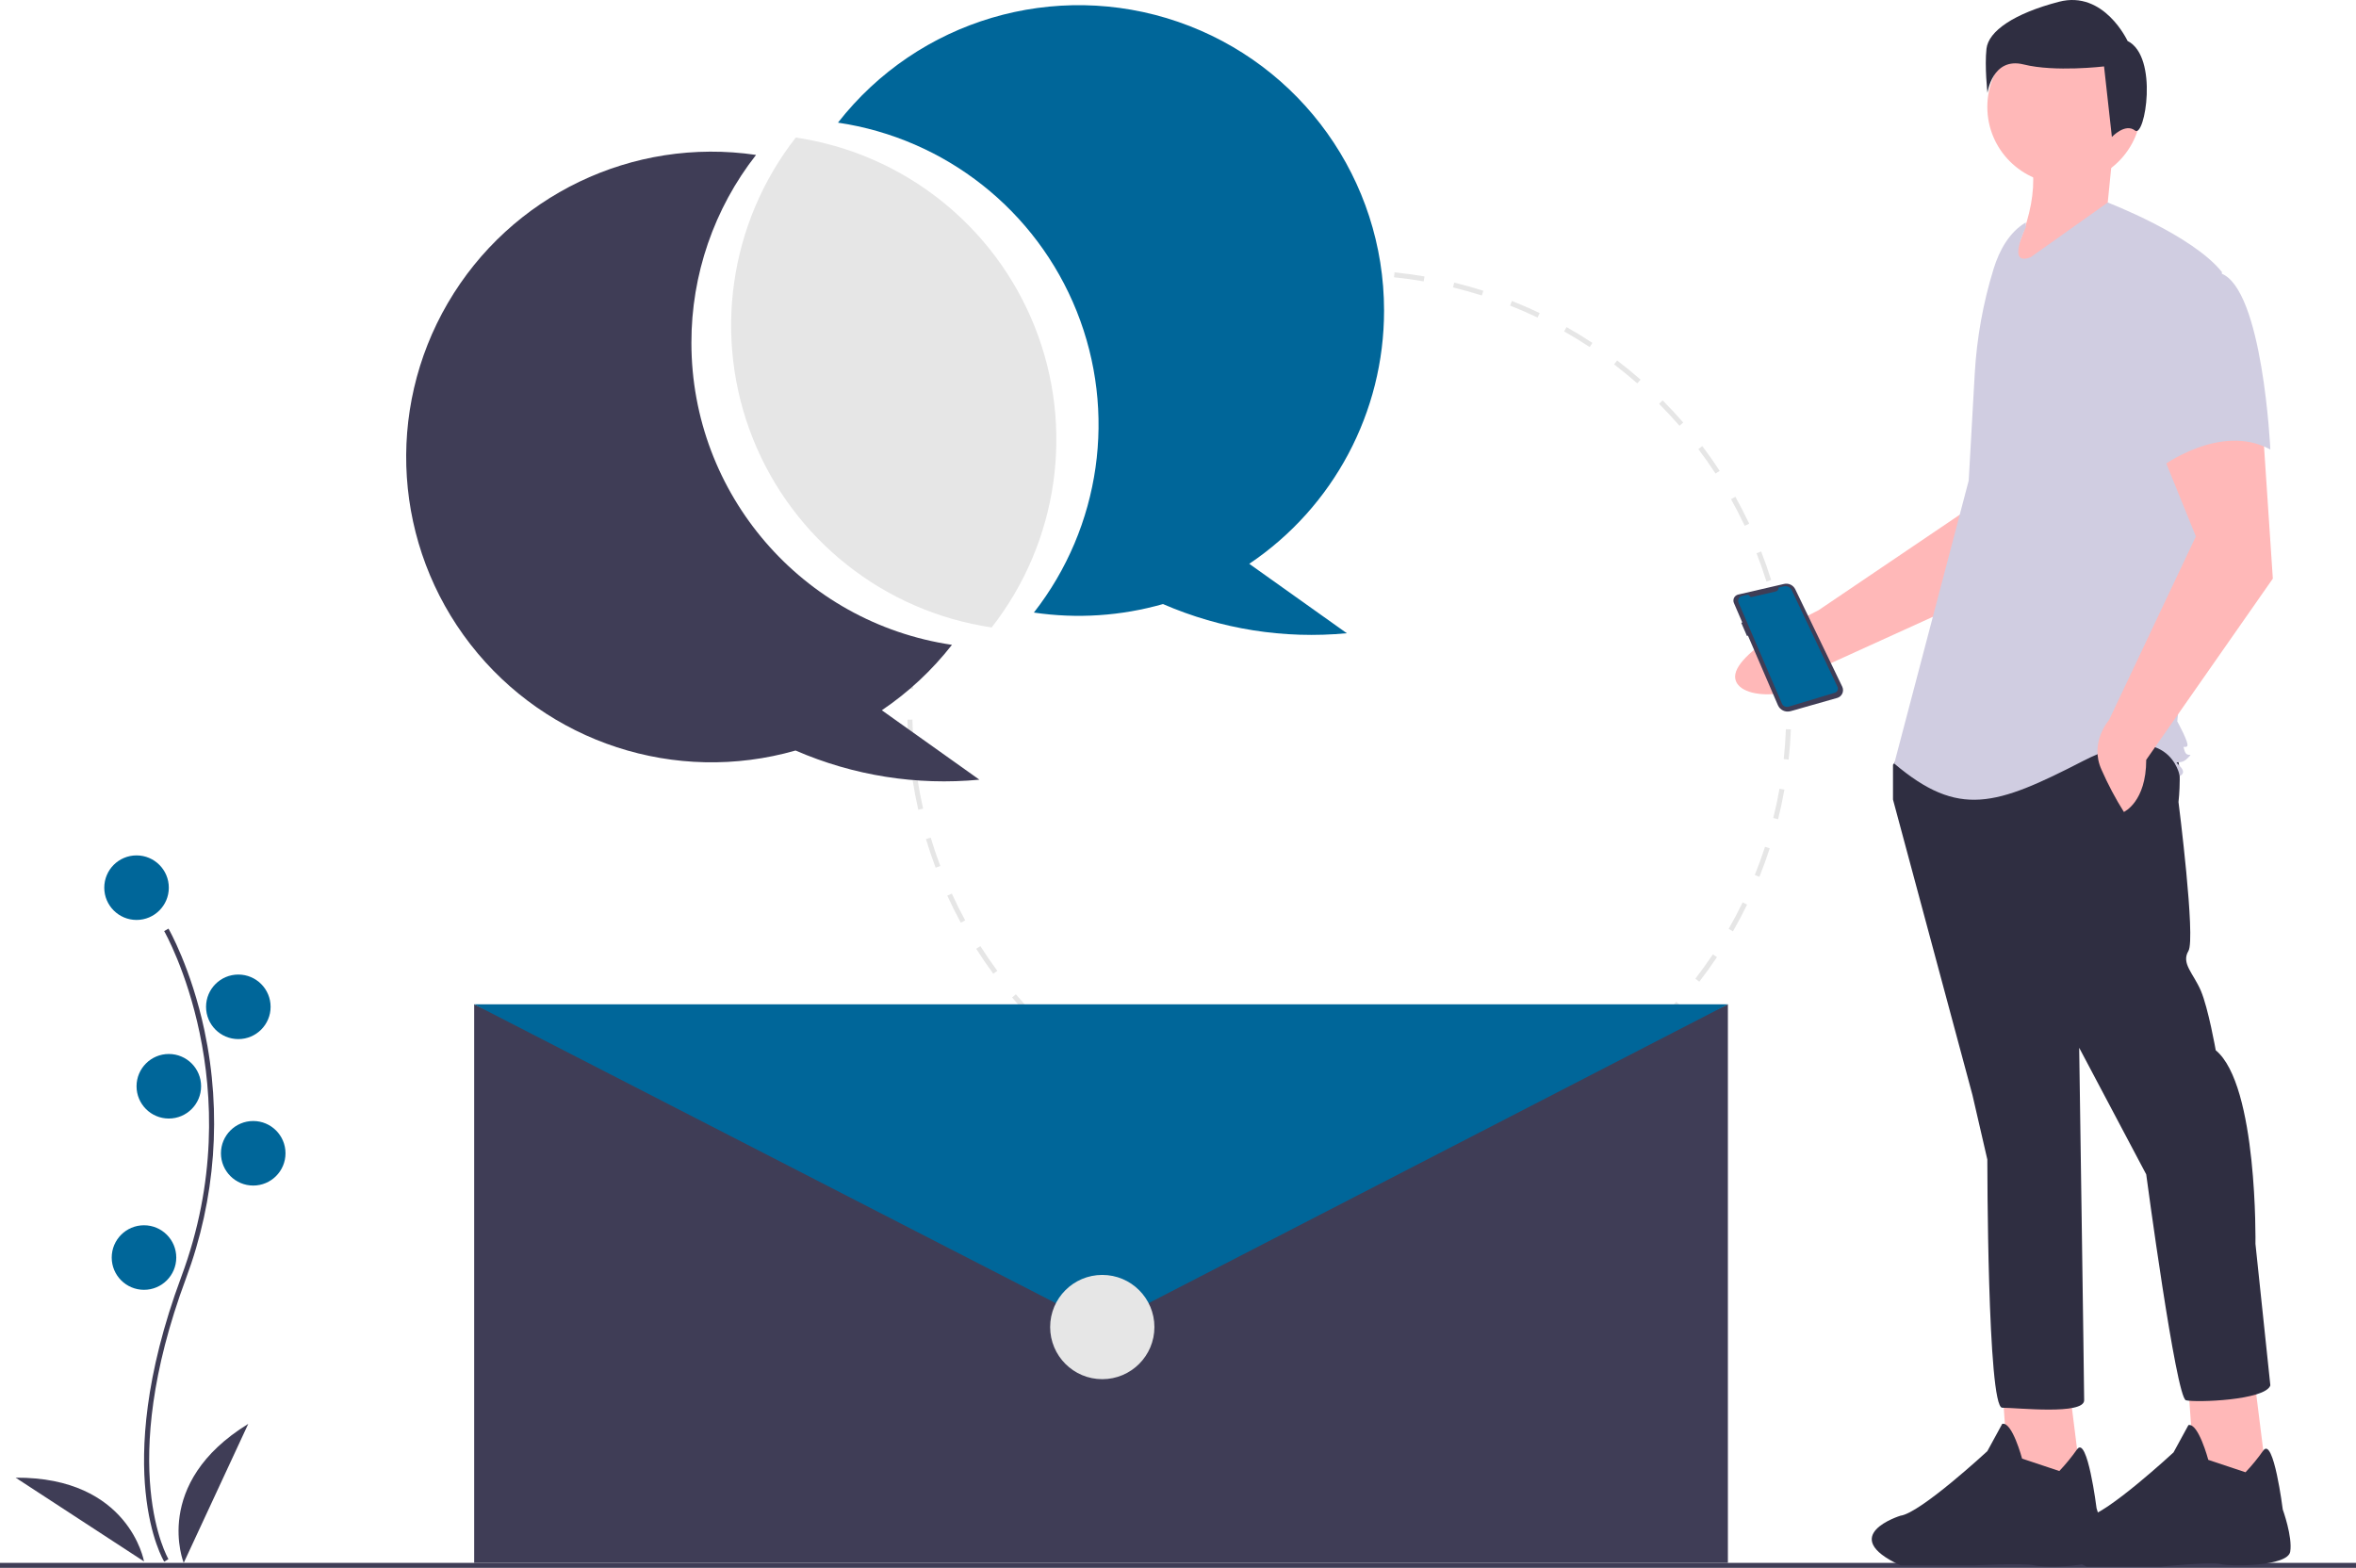
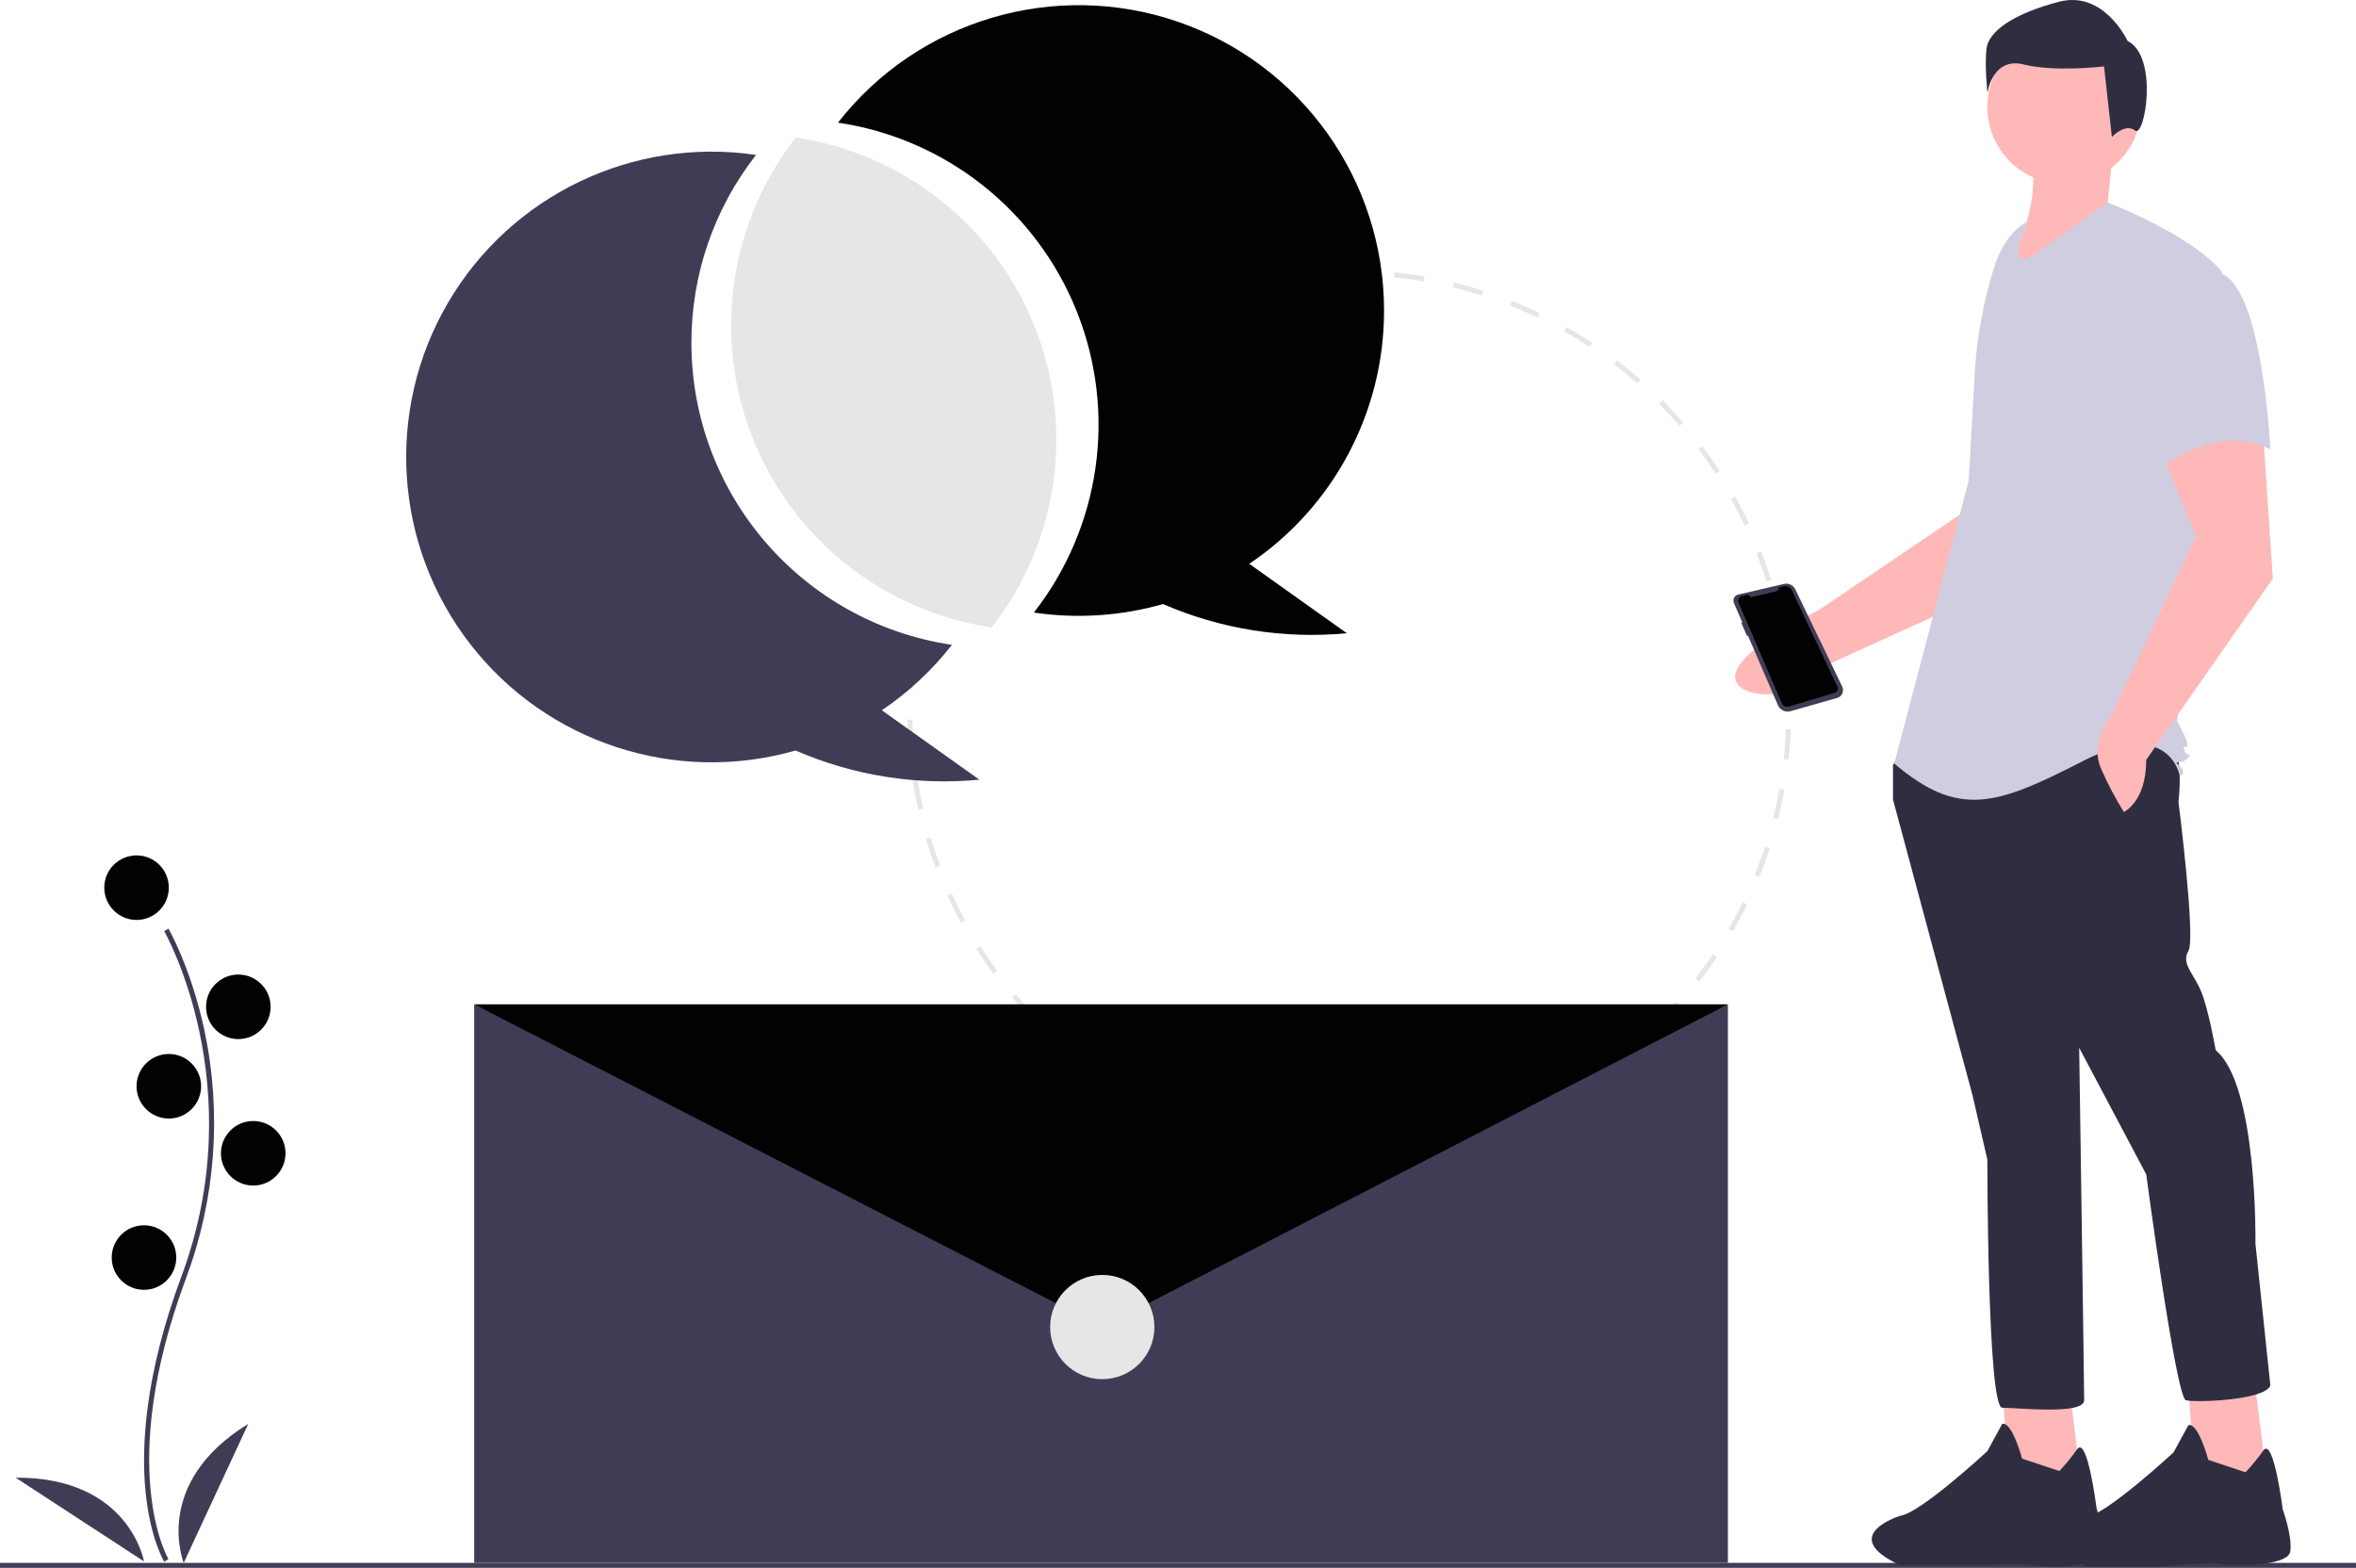
<svg xmlns="http://www.w3.org/2000/svg" id="e6231ec2-a9f6-4575-8eca-cc3c0040981d" data-name="Layer 1" width="949" height="631.589" viewBox="0 0 949 631.589">
  <path d="M674.967,245.099C672.996,245.033,670.988,245,669,245v-2c2.011,0,4.04.034,6.033.1Z" transform="translate(-125.5 -134.2056)" fill="#e6e6e6" />
  <path d="M669,599c-2.688,0-5.399-.061-8.059-.18l.09-1.998c3.981.179,8.058.223,12.063.131l.045,2Q671.077,599,669,599Zm16.319-.737-.182-1.992c3.996-.363,8.021-.869,11.967-1.502l.316,1.975C693.432,597.383,689.36,597.895,685.319,598.263Zm-36.537-.397c-4.031-.456-8.091-1.057-12.066-1.785l.361-1.967c3.93.72,7.943,1.313,11.93,1.764Zm60.608-3.468-.451-1.949c3.9-.904,7.819-1.957,11.647-3.129l.586,1.912C717.3,592.417,713.336,593.482,709.391,594.397Zm-84.591-.929c-3.922-1.002-7.861-2.155-11.708-3.427l.627-1.898c3.805,1.257,7.699,2.396,11.577,3.388Zm107.907-6.209-.717-1.867c3.737-1.434,7.471-3.015,11.095-4.698l.842,1.814C740.262,584.211,736.487,585.81,732.707,587.26Zm-131.076-1.45c-3.757-1.538-7.504-3.225-11.137-5.014l.884-1.795c3.591,1.769,7.296,3.437,11.011,4.957Zm153.166-8.813-.965-1.752c3.506-1.934,6.989-4.012,10.351-6.178l1.084,1.682C761.866,572.938,758.344,575.04,754.797,576.996ZM579.731,575.03c-3.509-2.038-6.987-4.221-10.34-6.489l1.121-1.656c3.314,2.242,6.754,4.401,10.224,6.417Zm195.554-11.232-1.195-1.604c3.211-2.394,6.379-4.928,9.417-7.533l1.303,1.518C781.736,558.814,778.532,561.378,775.285,563.798ZM559.521,561.36c-3.19-2.492-6.338-5.128-9.355-7.835l1.336-1.488c2.983,2.676,6.096,5.282,9.251,7.747Zm234.273-13.434L792.392,546.501c2.855-2.809,5.651-5.751,8.31-8.747l1.496,1.328C799.509,542.111,796.682,545.087,793.794,547.927Zm-252.426-2.854c-2.825-2.905-5.584-5.944-8.201-9.031l1.525-1.293c2.588,3.053,5.316,6.057,8.109,8.93Zm268.612-15.392-1.582-1.223c2.445-3.167,4.815-6.464,7.044-9.798l1.662,1.111C814.851,523.144,812.453,526.478,809.979,529.681Zm-284.378-3.206c-2.403-3.261-4.722-6.646-6.893-10.059l1.688-1.074c2.147,3.375,4.44,6.722,6.816,9.947Zm297.933-17.081-1.734-.994c1.994-3.479,3.892-7.069,5.641-10.675l1.799.873C827.471,502.244,825.552,505.876,823.534,509.394ZM512.52,505.912c-1.934-3.556-3.768-7.224-5.451-10.901l1.818-.832c1.665,3.636,3.478,7.263,5.39,10.778Zm321.669-18.479-1.855-.746c1.497-3.721,2.884-7.541,4.121-11.355l1.902.617C837.106,479.807,835.704,483.671,834.189,487.433Zm-331.808-3.667c-1.429-3.791-2.743-7.68-3.907-11.558l1.916-.574c1.15,3.834,2.449,7.678,3.862,11.427Zm339.335-19.547-1.941-.484c.97-3.887,1.815-7.855,2.515-11.796l1.969.35C843.552,456.273,842.696,460.287,841.717,464.219Zm-346.339-3.81c-.893-3.949-1.659-7.981-2.278-11.984l1.977-.306c.612,3.958,1.37,7.944,2.252,11.848ZM845.976,440.212l-1.988-.214c.427-3.976.722-8.022.878-12.029l1.998.078C846.706,432.099,846.407,436.191,845.976,440.212ZM491.649,436.314c-.343-4.029-.552-8.127-.623-12.182l2-.034c.069,4.01.276,8.062.616,12.046Zm353.276-20.408c-.113-4.008-.365-8.058-.749-12.038l1.99-.192c.389,4.025.644,8.121.759,12.174Zm-2.317-23.997c-.659-3.956-1.462-7.934-2.388-11.823l1.945-.463c.937,3.933,1.749,7.956,2.415,11.958Zm-5.585-23.452c-1.193-3.818-2.534-7.644-3.986-11.369l1.863-.727c1.469,3.768,2.825,7.637,4.031,11.499Zm-8.749-22.438c-1.709-3.623-3.564-7.229-5.514-10.719l1.746-.976c1.972,3.53,3.848,7.177,5.576,10.841ZM816.523,324.98c-2.19-3.358-4.522-6.679-6.929-9.87l1.596-1.204c2.435,3.227,4.793,6.585,7.009,9.981Zm-14.518-19.245c-2.623-3.025-5.385-5.999-8.209-8.839l1.418-1.41c2.856,2.873,5.649,5.88,8.303,8.938Zm-17.003-17.098c-3.016-2.644-6.157-5.216-9.338-7.643l1.213-1.59c3.217,2.455,6.395,5.055,9.443,7.729Zm-19.175-14.632c-3.35-2.209-6.813-4.329-10.296-6.299l.984-1.741c3.522,1.993,7.025,4.136,10.413,6.372Zm-21.002-11.878c-3.618-1.73-7.341-3.355-11.065-4.83l.736-1.859c3.767,1.491,7.532,3.135,11.192,4.884Zm-22.439-8.884c-3.816-1.213-7.724-2.309-11.614-3.256l.473-1.943c3.936.958,7.888,2.066,11.747,3.293Zm-23.426-5.703c-3.943-.676-7.964-1.224-11.951-1.629l.203-1.99c4.032.41,8.099.965,12.086,1.648Z" transform="translate(-125.5 -134.2056)" fill="#e6e6e6" />
  <path d="M493.239,411.742l-1.997-.104c.104-2.017.244-4.042.414-6.019l1.992.171C493.48,407.745,493.343,409.748,493.239,411.742Z" transform="translate(-125.5 -134.2056)" fill="#e6e6e6" />
  <polygon points="696 629.589 191 629.589 191 404.589 443.5 518.089 696 404.589 696 629.589" fill="#3f3d56" />
-   <polygon points="191 404.589 696 404.589 444 534.589 191 404.589" fill="#006699" />
+   <polygon points="191 404.589 696 404.589 444 534.589 191 404.589" fill="#020202" />
  <circle cx="444" cy="534.589" r="21" fill="#e6e6e6" />
  <path d="M191.646,763.316c-.229-.375-5.641-9.41-7.517-28.172-1.721-17.213-.614-46.227,14.433-86.698,28.506-76.671-6.569-138.533-6.928-139.149l1.73-1.004c.091.156,9.142,15.929,14.488,41.044a179.061,179.061,0,0,1-7.416,99.807c-28.457,76.54-7.301,112.773-7.084,113.131Z" transform="translate(-125.5 -134.2056)" fill="#3f3d56" />
-   <circle cx="55" cy="357.589" r="13" fill="#006699" />
-   <circle cx="96" cy="405.589" r="13" fill="#006699" />
-   <circle cx="68" cy="437.589" r="13" fill="#006699" />
-   <circle cx="102" cy="464.589" r="13" fill="#006699" />
-   <circle cx="58" cy="506.589" r="13" fill="#006699" />
+   <circle cx="55" cy="357.589" r="13" fill="#020202" />
+   <circle cx="96" cy="405.589" r="13" fill="#020202" />
+   <circle cx="68" cy="437.589" r="13" fill="#020202" />
+   <circle cx="102" cy="464.589" r="13" fill="#020202" />
+   <circle cx="58" cy="506.589" r="13" fill="#020202" />
  <path d="M199.5,763.794s-13-32,26-56Z" transform="translate(-125.5 -134.2056)" fill="#3f3d56" />
  <path d="M183.512,763.214s-5.916-34.029-51.709-33.738Z" transform="translate(-125.5 -134.2056)" fill="#3f3d56" />
  <path d="M404,272.294a122.466,122.466,0,0,1,26.036-75.68A122.997,122.997,0,1,0,445.954,436.545,150.086,150.086,0,0,0,520,448.294l-39.298-27.962a123.685,123.685,0,0,0,28.249-26.36A123.024,123.024,0,0,1,404,272.294Z" transform="translate(-125.5 -134.2056)" fill="#3f3d56" />
-   <path d="M683,259.294a123.002,123.002,0,0,0-219.964-75.68,122.996,122.996,0,0,1,78.915,197.358,123.792,123.792,0,0,0,52.003-3.428A150.086,150.086,0,0,0,668,389.294l-39.298-27.962A122.877,122.877,0,0,0,683,259.294Z" transform="translate(-125.5 -134.2056)" fill="#006699" />
+   <path d="M683,259.294a123.002,123.002,0,0,0-219.964-75.68,122.996,122.996,0,0,1,78.915,197.358,123.792,123.792,0,0,0,52.003-3.428A150.086,150.086,0,0,0,668,389.294l-39.298-27.962A122.877,122.877,0,0,0,683,259.294Z" transform="translate(-125.5 -134.2056)" fill="#020202" />
  <path d="M446.036,189.614a123.011,123.011,0,0,0,78.915,197.358A122.996,122.996,0,0,0,446.036,189.614Z" transform="translate(-125.5 -134.2056)" fill="#e6e6e6" />
  <rect y="629.589" width="949" height="2" fill="#3f3d56" />
  <path d="M931.645,294.753l-5.933,39.482-67.806,45.862S822.256,397.18,824.5,407.794c2.001,9.461,29.51,8.341,38.167-6.289L943.734,364.651l27.112-53.674Z" transform="translate(-125.5 -134.2056)" fill="#ffb8b8" />
  <polygon points="806.5 558.589 809.5 600.589 838.5 598.589 833.5 558.589 806.5 558.589" fill="#ffb8b8" />
  <path d="M940,721.794s-4-15-8-14l-6,11s-27,25-35,26c0,0-26,8,0,20h30s20-1,24,0,27,1,28-5-3-18-3-18-3.688-29.503-7.844-23.751A78.529,78.529,0,0,1,955,726.794Z" transform="translate(-125.5 -134.2056)" fill="#2f2e41" />
  <polygon points="881.5 559.089 884.5 601.089 913.5 599.089 908.5 559.089 881.5 559.089" fill="#ffb8b8" />
  <path d="M1015,722.294s-4-15-8-14l-6,11s-27,25-35,26c0,0-26,8,0,20h30s20-2,24-1,27,1,28-5-3-17-3-17-3.688-29.503-7.844-23.751A78.529,78.529,0,0,1,1030,727.294Z" transform="translate(-125.5 -134.2056)" fill="#2f2e41" />
  <path d="M893,435.294l-5,7v14l32,119,6,26s0,100,6,100,33,3,33-3-2-142-2-142l27,51s12,90,16,91,32,0,34-6l-6-57s1-64-16-78c0,0-3-17-6-24s-8-11-5-16-4-60-4-60,2-17-2-22S893,435.294,893,435.294Z" transform="translate(-125.5 -134.2056)" fill="#2f2e41" />
  <circle cx="831.5" cy="43.089" r="31" fill="#ffb8b8" />
  <path d="M976.5,195.794l-2,20,8,7-51,24c12.563-21.464,16.284-41.008,10-55Z" transform="translate(-125.5 -134.2056)" fill="#ffb8b8" />
  <path d="M941.5,225.794s-8,16,2,12l31-22s34,13,46,28l-10,106-8,75s5,9,4,10-2-1-1,2,4,0,1,3-6,0-3,3,0,4,0,4-4-24-39-6-50,23-76,1l30-114,2.422-42.996a177.107,177.107,0,0,1,7.611-42.315c2.293-7.423,6.288-14.718,12.967-18.689Z" transform="translate(-125.5 -134.2056)" fill="#d0cde1" />
  <path d="M995,313.294l15,37-35,74s-8,9-3,20a132.193,132.193,0,0,0,9,17s9-4,9-21l51-73-4-60Z" transform="translate(-125.5 -134.2056)" fill="#ffb8b8" />
  <path d="M993,247.294s-14,14-8,36,11,39,11,39,24-18,44-7c0,0-3-65-20-71S993,247.294,993,247.294Z" transform="translate(-125.5 -134.2056)" fill="#d0cde1" />
  <path d="M982.484,150.701s-9.471-20.521-27.625-15.786-28.414,11.839-29.204,18.943.395,17.759.395,17.759,1.973-14.602,14.602-11.445,32.361.789,32.361.789l3.157,28.414s5.384-5.739,9.33-2.582S995.113,157.015,982.484,150.701Z" transform="translate(-125.5 -134.2056)" fill="#2f2e41" />
  <path d="M825.658,373.716h0l18.457-4.275a4.027,4.027,0,0,1,4.536,2.174l18.906,39.206a3.255,3.255,0,0,1-2.042,4.545L846.758,420.696a4.3,4.3,0,0,1-5.125-2.436l-12.064-28.021-.368.204-2.296-5.309.382-.195L823.92,377.117A2.48,2.48,0,0,1,825.658,373.716Z" transform="translate(-125.5 -134.2056)" fill="#3f3d56" />
-   <path d="M841.892,370.896l2.154-.499a2.783,2.783,0,0,1,3.143,1.52l18.454,38.955A1.725,1.725,0,0,1,864.583,413.262l-18.626,5.62a2.234,2.234,0,0,1-2.697-1.257l-17.46-40.638a1.956,1.956,0,0,1,1.356-2.678l2.044-.473a.923.923,0,0,1,1.023.464h0a.815.815,0,0,0,.903.41l9.703-2.247a1.393,1.393,0,0,0,1.063-1.567Z" transform="translate(-125.5 -134.2056)" fill="#006699" />
+   <path d="M841.892,370.896l2.154-.499a2.783,2.783,0,0,1,3.143,1.52l18.454,38.955A1.725,1.725,0,0,1,864.583,413.262l-18.626,5.62a2.234,2.234,0,0,1-2.697-1.257l-17.46-40.638a1.956,1.956,0,0,1,1.356-2.678l2.044-.473a.923.923,0,0,1,1.023.464h0a.815.815,0,0,0,.903.41l9.703-2.247a1.393,1.393,0,0,0,1.063-1.567Z" transform="translate(-125.5 -134.2056)" fill="#020202" />
</svg>
